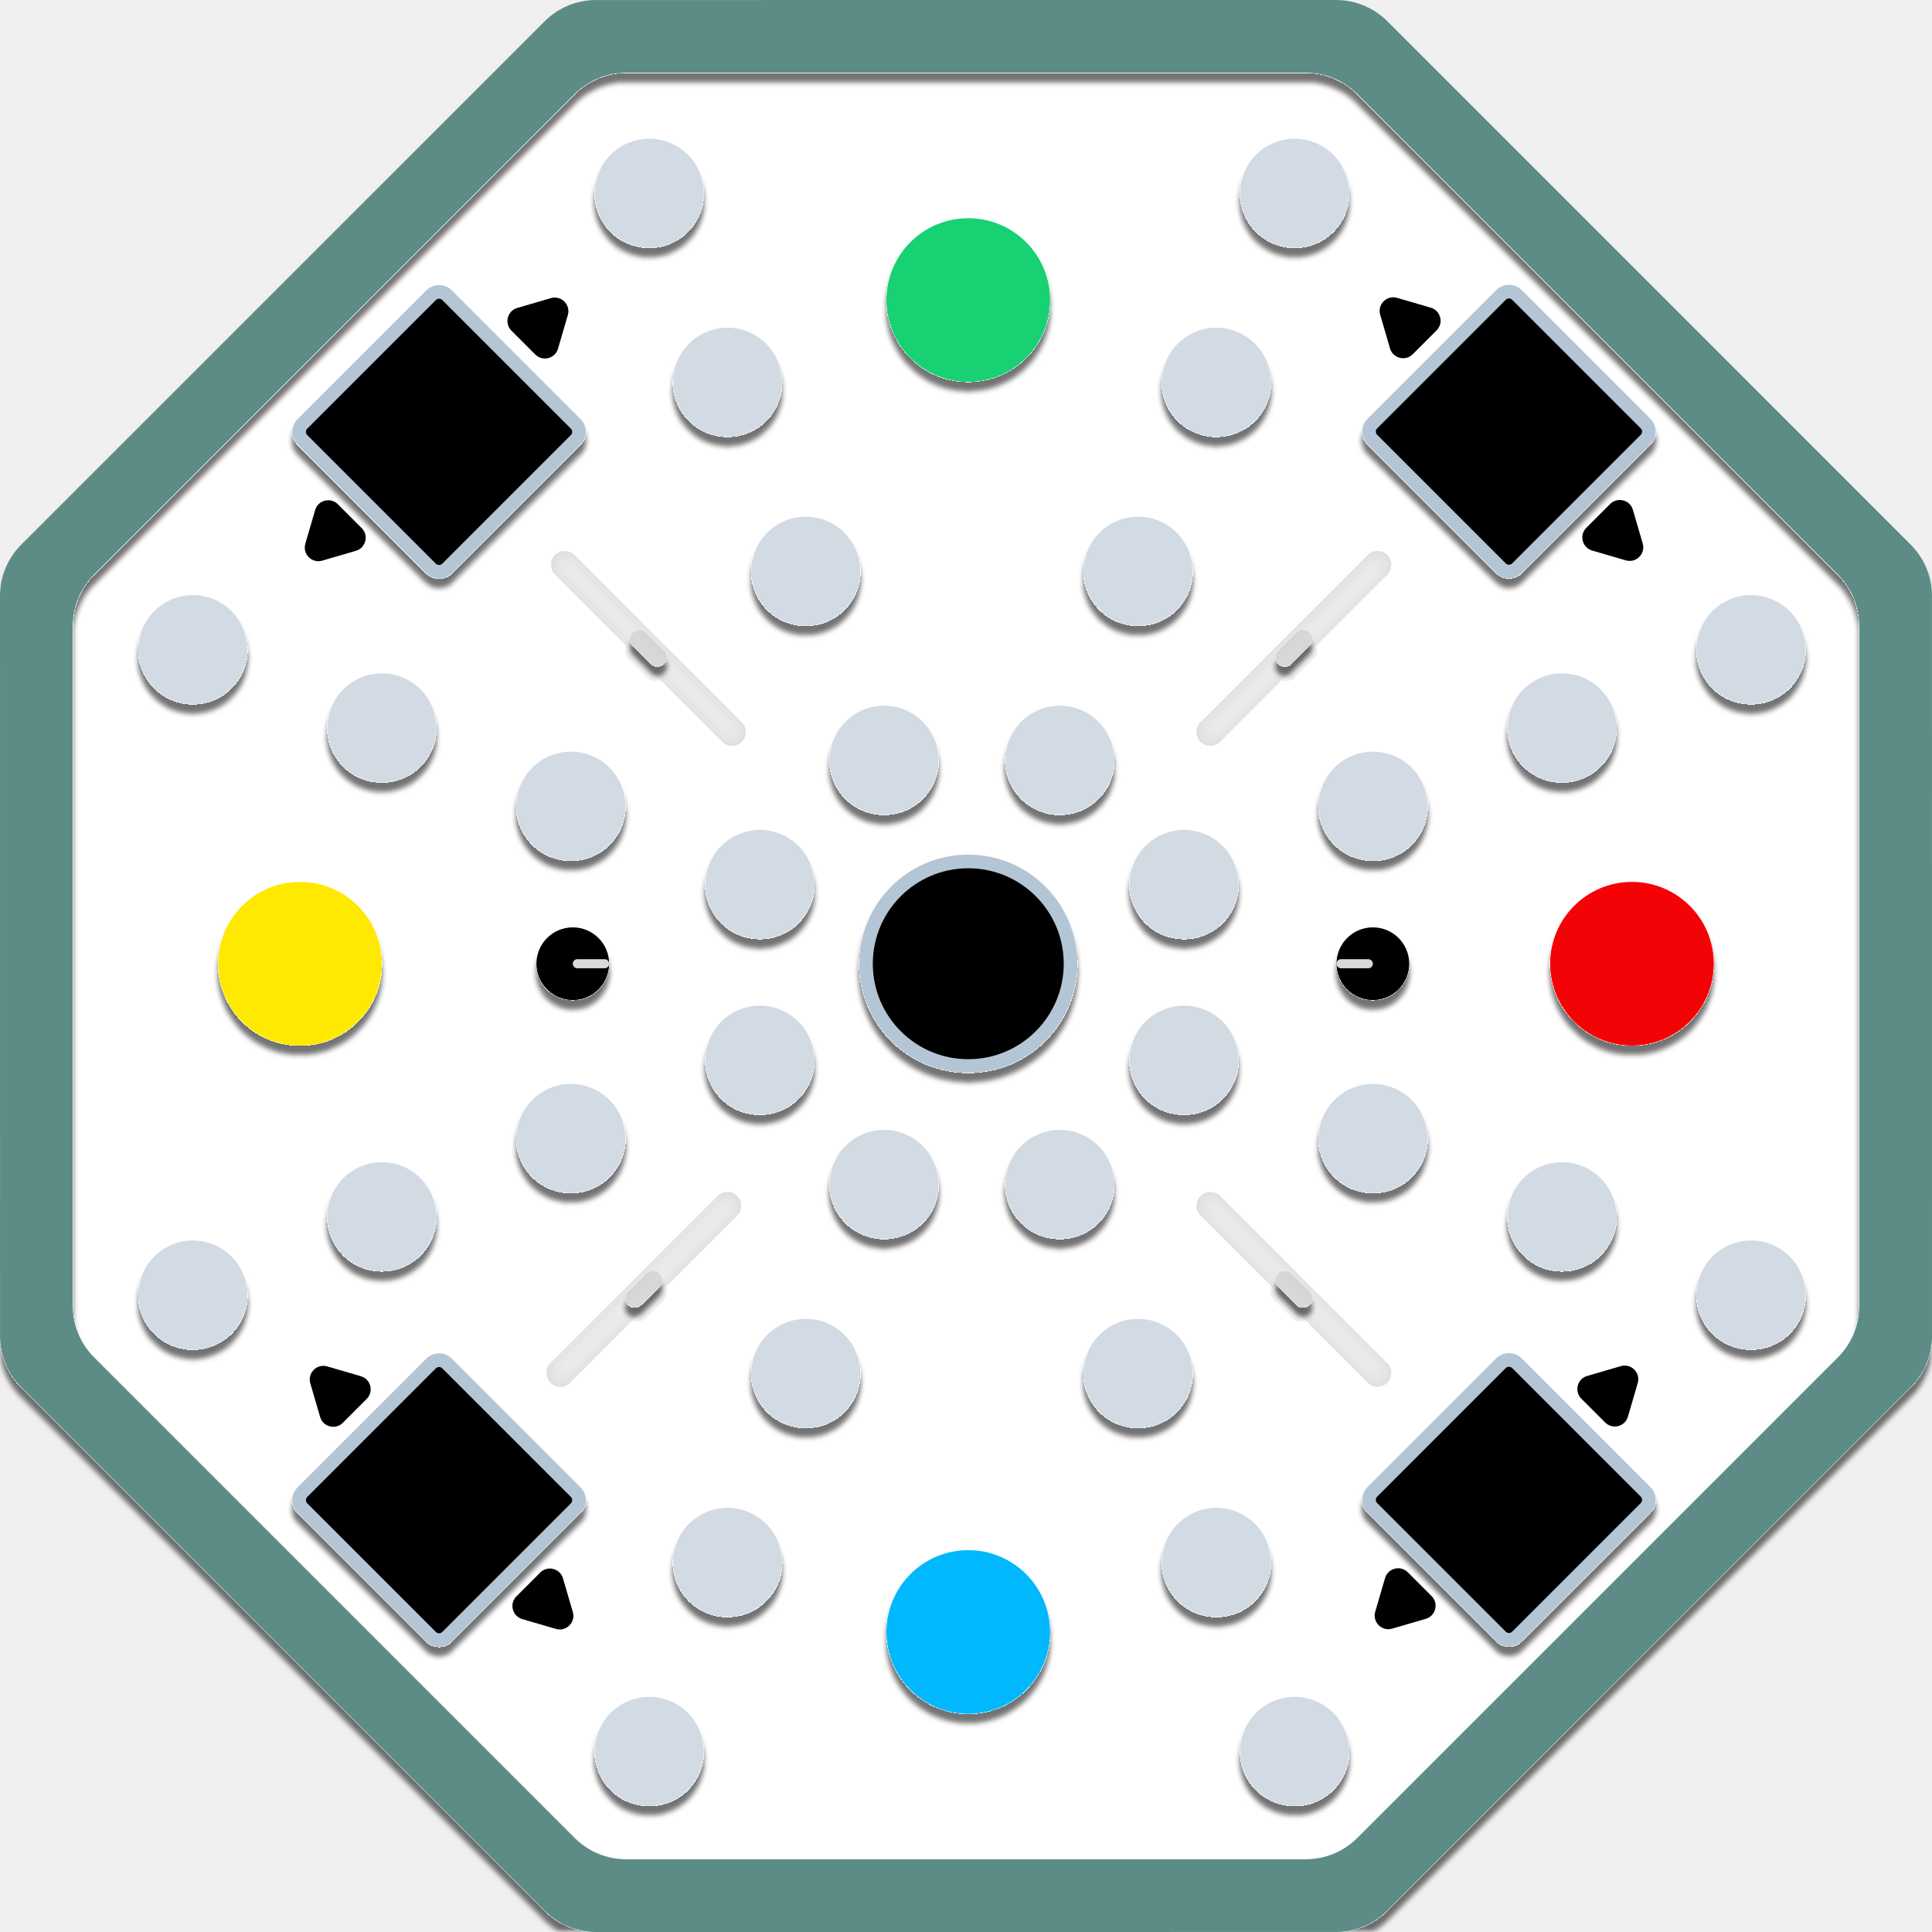
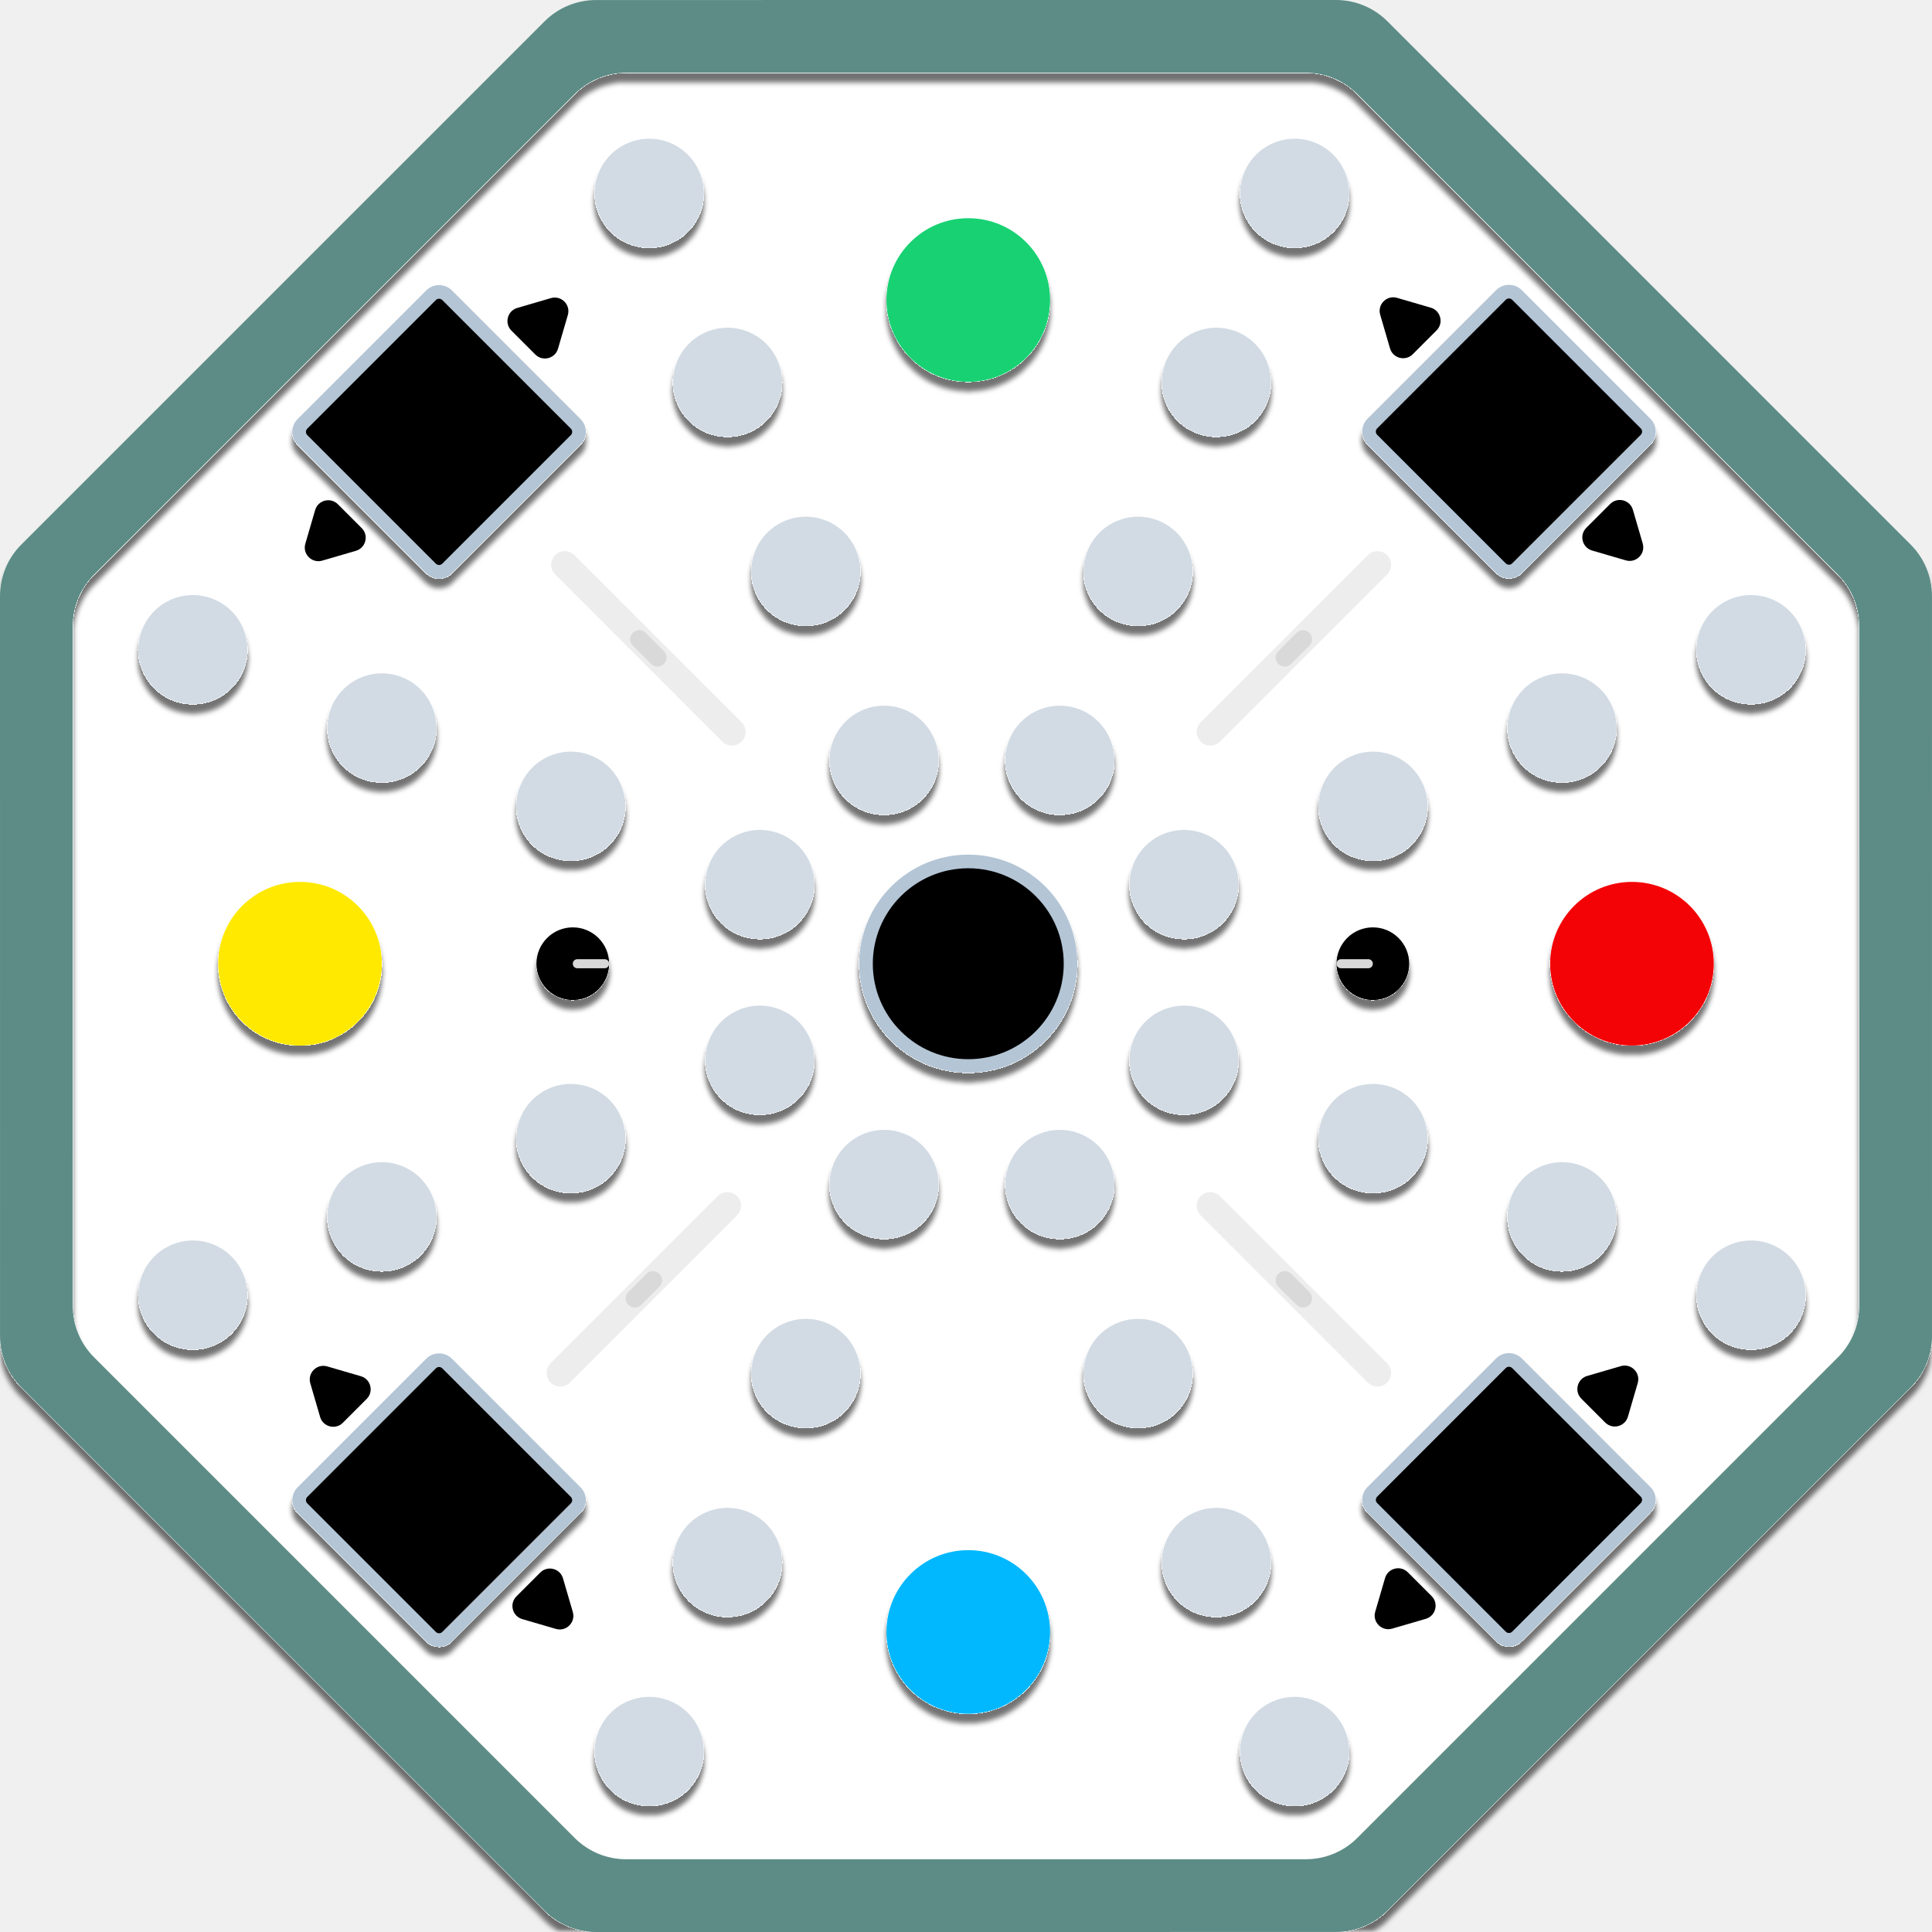
<svg xmlns="http://www.w3.org/2000/svg" xmlns:xlink="http://www.w3.org/1999/xlink" width="425" height="425" viewBox="0 0 425 425" fill="none">
  <g clip-path="url(#clip0_2_263)">
    <g filter="url(#filter0_d_2_263)">
      <path d="M414.994 128.624L415 296.378L296.376 414.994L128.622 415L10.006 296.376L10 128.622L128.624 10.006L296.378 10L414.994 128.624Z" fill="white" />
    </g>
    <g filter="url(#filter1_d_2_263)">
      <path d="M420.308 119.796C423.308 122.797 424.993 126.866 424.993 131.109L425 293.892C425 298.136 423.314 302.206 420.313 305.207L305.204 420.308C302.203 423.308 298.134 424.993 293.891 424.993L131.108 425C126.864 425 122.794 423.314 119.793 420.313L4.692 305.204C1.692 302.203 0.007 298.134 0.007 293.891L0 131.108C9.25856e-05 126.864 1.686 122.794 4.687 119.793L119.796 4.692C122.797 1.692 126.866 0.007 131.109 0.007L293.892 0C298.136 9.25856e-05 302.206 1.686 305.207 4.687L420.308 119.796ZM137.735 16.006C133.492 16.006 129.423 17.691 126.422 20.692L20.687 126.421C17.686 129.422 16 133.492 16 137.735L16.006 287.264C16.006 291.507 17.691 295.576 20.692 298.577L126.421 404.312C129.422 407.313 133.492 408.999 137.735 408.999L287.264 408.993C291.507 408.993 295.576 407.308 298.577 404.307L404.312 298.578C407.313 295.577 408.999 291.507 408.999 287.264L408.993 137.735C408.993 133.492 407.308 129.423 404.307 126.422L298.578 20.687C295.577 17.686 291.507 16 287.264 16L137.735 16.006Z" fill="#5D8C86" />
    </g>
    <g filter="url(#filter2_d_2_263)">
      <g id="steps_inner" data-figma-trr="r8p236-0f">
        <circle cx="194.485" cy="167.237" r="12" transform="rotate(157.5 194.485 167.237)" fill="#D2DBE4" />
        <circle cx="177.265" cy="125.663" r="12" transform="rotate(157.5 177.265 125.663)" fill="#D2DBE4" />
        <circle cx="160.044" cy="84.088" r="12" transform="rotate(157.5 160.044 84.0882)" fill="#D2DBE4" />
        <circle cx="142.823" cy="42.514" r="12" transform="rotate(157.5 142.823 42.5137)" fill="#D2DBE4" />
      </g>
      <use xlink:href="#steps_inner" transform="translate(213.869 -88.5393) rotate(45)" />
      <use xlink:href="#steps_inner" transform="translate(427.704 0.0823865) rotate(90)" />
      <use xlink:href="#steps_inner" transform="translate(516.244 213.952) rotate(135)" />
      <use xlink:href="#steps_inner" transform="translate(427.622 427.787) rotate(-180)" />
      <use xlink:href="#steps_inner" transform="translate(213.753 516.326) rotate(-135)" />
      <use xlink:href="#steps_inner" transform="translate(-0.0823797 427.704) rotate(-90)" />
      <use xlink:href="#steps_inner" transform="translate(-88.6216 213.835) rotate(-45)" />
    </g>
    <g filter="url(#filter3_d_2_263)">
      <circle cx="213" cy="66" r="18" fill="#18D173" />
    </g>
    <g filter="url(#filter4_d_2_263)">
      <circle cx="359" cy="212" r="18" fill="#F30306" />
    </g>
    <g filter="url(#filter5_d_2_263)">
      <circle cx="213" cy="359" r="18" fill="#01B8FE" />
    </g>
    <g filter="url(#filter6_d_2_263)">
      <circle cx="66" cy="212" r="18" fill="#FFE900" />
    </g>
-     <g filter="url(#filter7_i_2_263)">
+     <g id="slider-group-0">
      <rect id="slider-track-0" width="6" height="58" rx="3" transform="matrix(0.707107 0.707107 0.707107 -0.707107 262 161.012)" fill="#EDEDED" />
-       <g filter="url(#filter8_d_2_263)">
+       <g>
        <rect id="slider-thumb-0" width="4" height="9.667" rx="2" transform="matrix(0.707107 0.707107 0.707107 -0.707107 279.796 144.631)" fill="#D9D9D9" />
      </g>
    </g>
-     <g filter="url(#filter9_i_2_263)">
+     <g id="slider-group-1">
      <rect id="slider-track-1" x="120" y="124.243" width="6" height="58" rx="3" transform="rotate(-45 120 124.243)" fill="#EDEDED" />
-       <g filter="url(#filter10_d_2_263)">
+       <g>
        <rect id="slider-thumb-1" x="137.796" y="140.624" width="4" height="9.667" rx="2" transform="rotate(-45 137.796 140.624)" fill="#D9D9D9" />
      </g>
    </g>
-     <g filter="url(#filter11_i_2_263)">
+     <g id="slider-group-2">
      <rect id="slider-track-2" width="6" height="58" rx="3" transform="matrix(0.707107 0.707107 0.707107 -0.707107 119 302.012)" fill="#EDEDED" />
-       <g filter="url(#filter12_d_2_263)">
+       <g>
        <rect id="slider-thumb-2" width="4" height="9.667" rx="2" transform="matrix(0.707107 0.707107 0.707107 -0.707107 136.796 285.631)" fill="#D9D9D9" />
      </g>
    </g>
-     <g filter="url(#filter13_i_2_263)">
+     <g id="slider-group-3">
      <rect id="slider-track-3" x="262" y="265.243" width="6" height="58" rx="3" transform="rotate(-45 262 265.243)" fill="#EDEDED" />
-       <g filter="url(#filter14_d_2_263)">
+       <g>
        <rect id="slider-thumb-3" x="279.796" y="281.624" width="4" height="9.667" rx="2" transform="rotate(-45 279.796 281.624)" fill="#D9D9D9" />
      </g>
    </g>
    <g filter="url(#filter15_d_2_263)">
      <rect x="62.645" y="95" width="48" height="48" rx="4" transform="rotate(-45 62.6447 95)" fill="#B4C5D5" />
    </g>
    <rect id="cycle-button-0" x="66.887" y="95" width="42" height="42" rx="1" transform="rotate(-45 66.8873 95)" fill="black" />
    <path d="M70.885 123.327L78.287 121.168C80.476 120.529 81.18 117.779 79.568 116.166L74.326 110.924C72.713 109.311 69.963 110.016 69.324 112.205L67.165 119.607C66.502 121.88 68.612 123.99 70.885 123.327Z" fill="black" />
    <path d="M124.912 69.3L122.753 76.701C122.115 78.89 119.364 79.595 117.752 77.982L112.509 72.74C110.897 71.128 111.602 68.377 113.791 67.739L121.192 65.579C123.466 64.916 125.576 67.026 124.912 69.3Z" fill="black" />
    <g filter="url(#filter16_d_2_263)">
      <rect x="189" y="188" width="48" height="48" rx="24" fill="#B4C5D5" />
    </g>
    <rect x="192" y="191" width="42" height="42" rx="21" fill="black" />
    <g filter="url(#filter17_d_2_263)">
      <rect x="96.586" y="296.059" width="48" height="48" rx="4" transform="rotate(45 96.5858 296.059)" fill="#B4C5D5" />
    </g>
    <rect id="cycle-button-2" x="96.586" y="300.302" width="42" height="42" rx="1" transform="rotate(45 96.5858 300.302)" fill="black" />
    <path d="M68.259 304.3L70.418 311.701C71.057 313.89 73.807 314.595 75.42 312.982L80.662 307.74C82.274 306.128 81.57 303.377 79.381 302.739L71.979 300.58C69.706 299.916 67.596 302.026 68.259 304.3Z" fill="black" />
    <path d="M122.286 358.327L114.885 356.168C112.696 355.529 111.991 352.779 113.603 351.166L118.846 345.924C120.458 344.311 123.209 345.016 123.847 347.205L126.006 354.607C126.67 356.88 124.56 358.99 122.286 358.327Z" fill="black" />
    <g filter="url(#filter18_d_2_263)">
      <rect x="331.941" y="61" width="48" height="48" rx="4" transform="rotate(45 331.941 61)" fill="#B4C5D5" />
    </g>
    <rect id="cycle-button-1" x="331.941" y="65.243" width="42" height="42" rx="1" transform="rotate(45 331.941 65.2426)" fill="black" />
    <path d="M303.615 69.241L305.774 76.642C306.412 78.831 309.163 79.536 310.775 77.924L316.018 72.681C317.63 71.069 316.925 68.318 314.736 67.68L307.335 65.521C305.061 64.857 302.951 66.967 303.615 69.241Z" fill="black" />
    <path d="M357.642 123.268L350.24 121.109C348.051 120.47 347.346 117.72 348.959 116.107L354.201 110.865C355.814 109.252 358.564 109.957 359.203 112.146L361.362 119.548C362.025 121.821 359.915 123.931 357.642 123.268Z" fill="black" />
    <g filter="url(#filter19_d_2_263)">
      <rect x="298" y="329.941" width="48" height="48" rx="4" transform="rotate(-45 298 329.941)" fill="#B4C5D5" />
    </g>
    <rect id="cycle-button-3" x="302.243" y="329.941" width="42" height="42" rx="1" transform="rotate(-45 302.243 329.941)" fill="black" />
    <path d="M306.241 358.268L313.642 356.109C315.831 355.47 316.536 352.72 314.924 351.107L309.681 345.865C308.069 344.252 305.318 344.957 304.68 347.146L302.521 354.548C301.857 356.821 303.967 358.931 306.241 358.268Z" fill="black" />
    <path d="M360.268 304.241L358.109 311.642C357.47 313.831 354.72 314.536 353.107 312.924L347.865 307.681C346.253 306.069 346.957 303.318 349.146 302.68L356.548 300.521C358.821 299.857 360.931 301.967 360.268 304.241Z" fill="black" />
    <g filter="url(#filter20_d_2_263)">
      <g clip-path="url(#clip1_2_263)">
        <rect x="134" y="204" width="16" height="16" rx="8" transform="rotate(90 134 204)" fill="black" />
        <rect x="134" y="211" width="2" height="8" rx="1" transform="rotate(90 134 211)" fill="#D9D9D9" />
      </g>
    </g>
    <g filter="url(#filter21_d_2_263)">
      <g clip-path="url(#clip2_2_263)">
        <rect x="294" y="220" width="16" height="16" rx="8" transform="rotate(-90 294 220)" fill="black" />
        <rect x="294" y="213" width="2" height="8" rx="1" transform="rotate(-90 294 213)" fill="#D9D9D9" />
      </g>
    </g>
  </g>
  <defs>
    <filter id="filter0_d_2_263" x="9" y="10" width="407" height="408" filterUnits="userSpaceOnUse" color-interpolation-filters="sRGB">
      <feFlood flood-opacity="0" result="BackgroundImageFix" />
      <feColorMatrix in="SourceAlpha" type="matrix" values="0 0 0 0 0 0 0 0 0 0 0 0 0 0 0 0 0 0 127 0" result="hardAlpha" />
      <feOffset dy="2" />
      <feGaussianBlur stdDeviation="0.5" />
      <feComposite in2="hardAlpha" operator="out" />
      <feColorMatrix type="matrix" values="0 0 0 0 0 0 0 0 0 0 0 0 0 0 0 0 0 0 0.55 0" />
      <feBlend mode="normal" in2="BackgroundImageFix" result="effect1_dropShadow_2_263" />
      <feBlend mode="normal" in="SourceGraphic" in2="effect1_dropShadow_2_263" result="shape" />
    </filter>
    <filter id="filter1_d_2_263" x="-1" y="0" width="427" height="428" filterUnits="userSpaceOnUse" color-interpolation-filters="sRGB">
      <feFlood flood-opacity="0" result="BackgroundImageFix" />
      <feColorMatrix in="SourceAlpha" type="matrix" values="0 0 0 0 0 0 0 0 0 0 0 0 0 0 0 0 0 0 127 0" result="hardAlpha" />
      <feOffset dy="2" />
      <feGaussianBlur stdDeviation="0.5" />
      <feComposite in2="hardAlpha" operator="out" />
      <feColorMatrix type="matrix" values="0 0 0 0 0 0 0 0 0 0 0 0 0 0 0 0 0 0 0.55 0" />
      <feBlend mode="normal" in2="BackgroundImageFix" result="effect1_dropShadow_2_263" />
      <feBlend mode="normal" in="SourceGraphic" in2="effect1_dropShadow_2_263" result="shape" />
    </filter>
    <filter id="filter2_d_2_263" x="-45.711" y="-44.629" width="519.044" height="520.044" filterUnits="userSpaceOnUse" color-interpolation-filters="sRGB">
      <feFlood flood-opacity="0" result="BackgroundImageFix" />
      <feColorMatrix in="SourceAlpha" type="matrix" values="0 0 0 0 0 0 0 0 0 0 0 0 0 0 0 0 0 0 127 0" result="hardAlpha" />
      <feOffset dy="2" />
      <feGaussianBlur stdDeviation="0.5" />
      <feComposite in2="hardAlpha" operator="out" />
      <feColorMatrix type="matrix" values="0 0 0 0 0 0 0 0 0 0 0 0 0 0 0 0 0 0 0.55 0" />
      <feBlend mode="normal" in2="BackgroundImageFix" result="effect1_dropShadow_2_263" />
      <feBlend mode="normal" in="SourceGraphic" in2="effect1_dropShadow_2_263" result="shape" />
    </filter>
    <filter id="filter3_d_2_263" x="194" y="48" width="38" height="39" filterUnits="userSpaceOnUse" color-interpolation-filters="sRGB">
      <feFlood flood-opacity="0" result="BackgroundImageFix" />
      <feColorMatrix in="SourceAlpha" type="matrix" values="0 0 0 0 0 0 0 0 0 0 0 0 0 0 0 0 0 0 127 0" result="hardAlpha" />
      <feOffset dy="2" />
      <feGaussianBlur stdDeviation="0.5" />
      <feComposite in2="hardAlpha" operator="out" />
      <feColorMatrix type="matrix" values="0 0 0 0 0 0 0 0 0 0 0 0 0 0 0 0 0 0 0.55 0" />
      <feBlend mode="normal" in2="BackgroundImageFix" result="effect1_dropShadow_2_263" />
      <feBlend mode="normal" in="SourceGraphic" in2="effect1_dropShadow_2_263" result="shape" />
    </filter>
    <filter id="filter4_d_2_263" x="340" y="194" width="38" height="39" filterUnits="userSpaceOnUse" color-interpolation-filters="sRGB">
      <feFlood flood-opacity="0" result="BackgroundImageFix" />
      <feColorMatrix in="SourceAlpha" type="matrix" values="0 0 0 0 0 0 0 0 0 0 0 0 0 0 0 0 0 0 127 0" result="hardAlpha" />
      <feOffset dy="2" />
      <feGaussianBlur stdDeviation="0.5" />
      <feComposite in2="hardAlpha" operator="out" />
      <feColorMatrix type="matrix" values="0 0 0 0 0 0 0 0 0 0 0 0 0 0 0 0 0 0 0.55 0" />
      <feBlend mode="normal" in2="BackgroundImageFix" result="effect1_dropShadow_2_263" />
      <feBlend mode="normal" in="SourceGraphic" in2="effect1_dropShadow_2_263" result="shape" />
    </filter>
    <filter id="filter5_d_2_263" x="194" y="341" width="38" height="39" filterUnits="userSpaceOnUse" color-interpolation-filters="sRGB">
      <feFlood flood-opacity="0" result="BackgroundImageFix" />
      <feColorMatrix in="SourceAlpha" type="matrix" values="0 0 0 0 0 0 0 0 0 0 0 0 0 0 0 0 0 0 127 0" result="hardAlpha" />
      <feOffset dy="2" />
      <feGaussianBlur stdDeviation="0.5" />
      <feComposite in2="hardAlpha" operator="out" />
      <feColorMatrix type="matrix" values="0 0 0 0 0 0 0 0 0 0 0 0 0 0 0 0 0 0 0.55 0" />
      <feBlend mode="normal" in2="BackgroundImageFix" result="effect1_dropShadow_2_263" />
      <feBlend mode="normal" in="SourceGraphic" in2="effect1_dropShadow_2_263" result="shape" />
    </filter>
    <filter id="filter6_d_2_263" x="47" y="194" width="38" height="39" filterUnits="userSpaceOnUse" color-interpolation-filters="sRGB">
      <feFlood flood-opacity="0" result="BackgroundImageFix" />
      <feColorMatrix in="SourceAlpha" type="matrix" values="0 0 0 0 0 0 0 0 0 0 0 0 0 0 0 0 0 0 127 0" result="hardAlpha" />
      <feOffset dy="2" />
      <feGaussianBlur stdDeviation="0.5" />
      <feComposite in2="hardAlpha" operator="out" />
      <feColorMatrix type="matrix" values="0 0 0 0 0 0 0 0 0 0 0 0 0 0 0 0 0 0 0.55 0" />
      <feBlend mode="normal" in2="BackgroundImageFix" result="effect1_dropShadow_2_263" />
      <feBlend mode="normal" in="SourceGraphic" in2="effect1_dropShadow_2_263" result="shape" />
    </filter>
    <filter id="filter7_i_2_263" x="262" y="120" width="45.255" height="45.255" filterUnits="userSpaceOnUse" color-interpolation-filters="sRGB">
      <feFlood flood-opacity="0" result="BackgroundImageFix" />
      <feBlend mode="normal" in="SourceGraphic" in2="BackgroundImageFix" result="shape" />
      <feColorMatrix in="SourceAlpha" type="matrix" values="0 0 0 0 0 0 0 0 0 0 0 0 0 0 0 0 0 0 127 0" result="hardAlpha" />
      <feOffset />
      <feGaussianBlur stdDeviation="2" />
      <feComposite in2="hardAlpha" operator="arithmetic" k2="-1" k3="1" />
      <feColorMatrix type="matrix" values="0 0 0 0 0 0 0 0 0 0 0 0 0 0 0 0 0 0 0.1 0" />
      <feBlend mode="normal" in2="shape" result="effect1_innerShadow_2_263" />
    </filter>
    <filter id="filter8_d_2_263" x="279.624" y="138.624" width="10.007" height="11.007" filterUnits="userSpaceOnUse" color-interpolation-filters="sRGB">
      <feFlood flood-opacity="0" result="BackgroundImageFix" />
      <feColorMatrix in="SourceAlpha" type="matrix" values="0 0 0 0 0 0 0 0 0 0 0 0 0 0 0 0 0 0 127 0" result="hardAlpha" />
      <feOffset dy="2" />
      <feGaussianBlur stdDeviation="0.5" />
      <feComposite in2="hardAlpha" operator="out" />
      <feColorMatrix type="matrix" values="0 0 0 0 0 0 0 0 0 0 0 0 0 0 0 0 0 0 0.55 0" />
      <feBlend mode="normal" in2="BackgroundImageFix" result="effect1_dropShadow_2_263" />
      <feBlend mode="normal" in="SourceGraphic" in2="effect1_dropShadow_2_263" result="shape" />
    </filter>
    <filter id="filter9_i_2_263" x="120" y="120" width="45.255" height="45.255" filterUnits="userSpaceOnUse" color-interpolation-filters="sRGB">
      <feFlood flood-opacity="0" result="BackgroundImageFix" />
      <feBlend mode="normal" in="SourceGraphic" in2="BackgroundImageFix" result="shape" />
      <feColorMatrix in="SourceAlpha" type="matrix" values="0 0 0 0 0 0 0 0 0 0 0 0 0 0 0 0 0 0 127 0" result="hardAlpha" />
      <feOffset />
      <feGaussianBlur stdDeviation="2" />
      <feComposite in2="hardAlpha" operator="arithmetic" k2="-1" k3="1" />
      <feColorMatrix type="matrix" values="0 0 0 0 0 0 0 0 0 0 0 0 0 0 0 0 0 0 0.1 0" />
      <feBlend mode="normal" in2="shape" result="effect1_innerShadow_2_263" />
    </filter>
    <filter id="filter10_d_2_263" x="137.624" y="138.624" width="10.007" height="11.007" filterUnits="userSpaceOnUse" color-interpolation-filters="sRGB">
      <feFlood flood-opacity="0" result="BackgroundImageFix" />
      <feColorMatrix in="SourceAlpha" type="matrix" values="0 0 0 0 0 0 0 0 0 0 0 0 0 0 0 0 0 0 127 0" result="hardAlpha" />
      <feOffset dy="2" />
      <feGaussianBlur stdDeviation="0.5" />
      <feComposite in2="hardAlpha" operator="out" />
      <feColorMatrix type="matrix" values="0 0 0 0 0 0 0 0 0 0 0 0 0 0 0 0 0 0 0.55 0" />
      <feBlend mode="normal" in2="BackgroundImageFix" result="effect1_dropShadow_2_263" />
      <feBlend mode="normal" in="SourceGraphic" in2="effect1_dropShadow_2_263" result="shape" />
    </filter>
    <filter id="filter11_i_2_263" x="119" y="261" width="45.255" height="45.255" filterUnits="userSpaceOnUse" color-interpolation-filters="sRGB">
      <feFlood flood-opacity="0" result="BackgroundImageFix" />
      <feBlend mode="normal" in="SourceGraphic" in2="BackgroundImageFix" result="shape" />
      <feColorMatrix in="SourceAlpha" type="matrix" values="0 0 0 0 0 0 0 0 0 0 0 0 0 0 0 0 0 0 127 0" result="hardAlpha" />
      <feOffset />
      <feGaussianBlur stdDeviation="2" />
      <feComposite in2="hardAlpha" operator="arithmetic" k2="-1" k3="1" />
      <feColorMatrix type="matrix" values="0 0 0 0 0 0 0 0 0 0 0 0 0 0 0 0 0 0 0.1 0" />
      <feBlend mode="normal" in2="shape" result="effect1_innerShadow_2_263" />
    </filter>
    <filter id="filter12_d_2_263" x="136.624" y="279.624" width="10.007" height="11.007" filterUnits="userSpaceOnUse" color-interpolation-filters="sRGB">
      <feFlood flood-opacity="0" result="BackgroundImageFix" />
      <feColorMatrix in="SourceAlpha" type="matrix" values="0 0 0 0 0 0 0 0 0 0 0 0 0 0 0 0 0 0 127 0" result="hardAlpha" />
      <feOffset dy="2" />
      <feGaussianBlur stdDeviation="0.5" />
      <feComposite in2="hardAlpha" operator="out" />
      <feColorMatrix type="matrix" values="0 0 0 0 0 0 0 0 0 0 0 0 0 0 0 0 0 0 0.55 0" />
      <feBlend mode="normal" in2="BackgroundImageFix" result="effect1_dropShadow_2_263" />
      <feBlend mode="normal" in="SourceGraphic" in2="effect1_dropShadow_2_263" result="shape" />
    </filter>
    <filter id="filter13_i_2_263" x="262" y="261" width="45.255" height="45.255" filterUnits="userSpaceOnUse" color-interpolation-filters="sRGB">
      <feFlood flood-opacity="0" result="BackgroundImageFix" />
      <feBlend mode="normal" in="SourceGraphic" in2="BackgroundImageFix" result="shape" />
      <feColorMatrix in="SourceAlpha" type="matrix" values="0 0 0 0 0 0 0 0 0 0 0 0 0 0 0 0 0 0 127 0" result="hardAlpha" />
      <feOffset />
      <feGaussianBlur stdDeviation="2" />
      <feComposite in2="hardAlpha" operator="arithmetic" k2="-1" k3="1" />
      <feColorMatrix type="matrix" values="0 0 0 0 0 0 0 0 0 0 0 0 0 0 0 0 0 0 0.1 0" />
      <feBlend mode="normal" in2="shape" result="effect1_innerShadow_2_263" />
    </filter>
    <filter id="filter14_d_2_263" x="279.624" y="279.624" width="10.007" height="11.007" filterUnits="userSpaceOnUse" color-interpolation-filters="sRGB">
      <feFlood flood-opacity="0" result="BackgroundImageFix" />
      <feColorMatrix in="SourceAlpha" type="matrix" values="0 0 0 0 0 0 0 0 0 0 0 0 0 0 0 0 0 0 127 0" result="hardAlpha" />
      <feOffset dy="2" />
      <feGaussianBlur stdDeviation="0.5" />
      <feComposite in2="hardAlpha" operator="out" />
      <feColorMatrix type="matrix" values="0 0 0 0 0 0 0 0 0 0 0 0 0 0 0 0 0 0 0.55 0" />
      <feBlend mode="normal" in2="BackgroundImageFix" result="effect1_dropShadow_2_263" />
      <feBlend mode="normal" in="SourceGraphic" in2="effect1_dropShadow_2_263" result="shape" />
    </filter>
    <filter id="filter15_d_2_263" x="63.301" y="62.716" width="66.569" height="67.569" filterUnits="userSpaceOnUse" color-interpolation-filters="sRGB">
      <feFlood flood-opacity="0" result="BackgroundImageFix" />
      <feColorMatrix in="SourceAlpha" type="matrix" values="0 0 0 0 0 0 0 0 0 0 0 0 0 0 0 0 0 0 127 0" result="hardAlpha" />
      <feOffset dy="2" />
      <feGaussianBlur stdDeviation="0.5" />
      <feComposite in2="hardAlpha" operator="out" />
      <feColorMatrix type="matrix" values="0 0 0 0 0 0 0 0 0 0 0 0 0 0 0 0 0 0 0.55 0" />
      <feBlend mode="normal" in2="BackgroundImageFix" result="effect1_dropShadow_2_263" />
      <feBlend mode="normal" in="SourceGraphic" in2="effect1_dropShadow_2_263" result="shape" />
    </filter>
    <filter id="filter16_d_2_263" x="188" y="188" width="50" height="51" filterUnits="userSpaceOnUse" color-interpolation-filters="sRGB">
      <feFlood flood-opacity="0" result="BackgroundImageFix" />
      <feColorMatrix in="SourceAlpha" type="matrix" values="0 0 0 0 0 0 0 0 0 0 0 0 0 0 0 0 0 0 127 0" result="hardAlpha" />
      <feOffset dy="2" />
      <feGaussianBlur stdDeviation="0.5" />
      <feComposite in2="hardAlpha" operator="out" />
      <feColorMatrix type="matrix" values="0 0 0 0 0 0 0 0 0 0 0 0 0 0 0 0 0 0 0.55 0" />
      <feBlend mode="normal" in2="BackgroundImageFix" result="effect1_dropShadow_2_263" />
      <feBlend mode="normal" in="SourceGraphic" in2="effect1_dropShadow_2_263" result="shape" />
    </filter>
    <filter id="filter17_d_2_263" x="63.301" y="297.716" width="66.569" height="67.569" filterUnits="userSpaceOnUse" color-interpolation-filters="sRGB">
      <feFlood flood-opacity="0" result="BackgroundImageFix" />
      <feColorMatrix in="SourceAlpha" type="matrix" values="0 0 0 0 0 0 0 0 0 0 0 0 0 0 0 0 0 0 127 0" result="hardAlpha" />
      <feOffset dy="2" />
      <feGaussianBlur stdDeviation="0.5" />
      <feComposite in2="hardAlpha" operator="out" />
      <feColorMatrix type="matrix" values="0 0 0 0 0 0 0 0 0 0 0 0 0 0 0 0 0 0 0.55 0" />
      <feBlend mode="normal" in2="BackgroundImageFix" result="effect1_dropShadow_2_263" />
      <feBlend mode="normal" in="SourceGraphic" in2="effect1_dropShadow_2_263" result="shape" />
    </filter>
    <filter id="filter18_d_2_263" x="298.657" y="62.657" width="66.569" height="67.569" filterUnits="userSpaceOnUse" color-interpolation-filters="sRGB">
      <feFlood flood-opacity="0" result="BackgroundImageFix" />
      <feColorMatrix in="SourceAlpha" type="matrix" values="0 0 0 0 0 0 0 0 0 0 0 0 0 0 0 0 0 0 127 0" result="hardAlpha" />
      <feOffset dy="2" />
      <feGaussianBlur stdDeviation="0.5" />
      <feComposite in2="hardAlpha" operator="out" />
      <feColorMatrix type="matrix" values="0 0 0 0 0 0 0 0 0 0 0 0 0 0 0 0 0 0 0.55 0" />
      <feBlend mode="normal" in2="BackgroundImageFix" result="effect1_dropShadow_2_263" />
      <feBlend mode="normal" in="SourceGraphic" in2="effect1_dropShadow_2_263" result="shape" />
    </filter>
    <filter id="filter19_d_2_263" x="298.657" y="297.657" width="66.569" height="67.569" filterUnits="userSpaceOnUse" color-interpolation-filters="sRGB">
      <feFlood flood-opacity="0" result="BackgroundImageFix" />
      <feColorMatrix in="SourceAlpha" type="matrix" values="0 0 0 0 0 0 0 0 0 0 0 0 0 0 0 0 0 0 127 0" result="hardAlpha" />
      <feOffset dy="2" />
      <feGaussianBlur stdDeviation="0.5" />
      <feComposite in2="hardAlpha" operator="out" />
      <feColorMatrix type="matrix" values="0 0 0 0 0 0 0 0 0 0 0 0 0 0 0 0 0 0 0.55 0" />
      <feBlend mode="normal" in2="BackgroundImageFix" result="effect1_dropShadow_2_263" />
      <feBlend mode="normal" in="SourceGraphic" in2="effect1_dropShadow_2_263" result="shape" />
    </filter>
    <filter id="filter20_d_2_263" x="117" y="204" width="18" height="19" filterUnits="userSpaceOnUse" color-interpolation-filters="sRGB">
      <feFlood flood-opacity="0" result="BackgroundImageFix" />
      <feColorMatrix in="SourceAlpha" type="matrix" values="0 0 0 0 0 0 0 0 0 0 0 0 0 0 0 0 0 0 127 0" result="hardAlpha" />
      <feOffset dy="2" />
      <feGaussianBlur stdDeviation="0.5" />
      <feComposite in2="hardAlpha" operator="out" />
      <feColorMatrix type="matrix" values="0 0 0 0 0 0 0 0 0 0 0 0 0 0 0 0 0 0 0.55 0" />
      <feBlend mode="normal" in2="BackgroundImageFix" result="effect1_dropShadow_2_263" />
      <feBlend mode="normal" in="SourceGraphic" in2="effect1_dropShadow_2_263" result="shape" />
    </filter>
    <filter id="filter21_d_2_263" x="293" y="204" width="18" height="19" filterUnits="userSpaceOnUse" color-interpolation-filters="sRGB">
      <feFlood flood-opacity="0" result="BackgroundImageFix" />
      <feColorMatrix in="SourceAlpha" type="matrix" values="0 0 0 0 0 0 0 0 0 0 0 0 0 0 0 0 0 0 127 0" result="hardAlpha" />
      <feOffset dy="2" />
      <feGaussianBlur stdDeviation="0.5" />
      <feComposite in2="hardAlpha" operator="out" />
      <feColorMatrix type="matrix" values="0 0 0 0 0 0 0 0 0 0 0 0 0 0 0 0 0 0 0.55 0" />
      <feBlend mode="normal" in2="BackgroundImageFix" result="effect1_dropShadow_2_263" />
      <feBlend mode="normal" in="SourceGraphic" in2="effect1_dropShadow_2_263" result="shape" />
    </filter>
    <clipPath id="clip0_2_263">
      <rect width="425" height="425" fill="white" />
    </clipPath>
    <clipPath id="clip1_2_263">
      <rect x="134" y="204" width="16" height="16" rx="8" transform="rotate(90 134 204)" fill="white" />
    </clipPath>
    <clipPath id="clip2_2_263">
      <rect x="294" y="220" width="16" height="16" rx="8" transform="rotate(-90 294 220)" fill="white" />
    </clipPath>
  </defs>
</svg>
